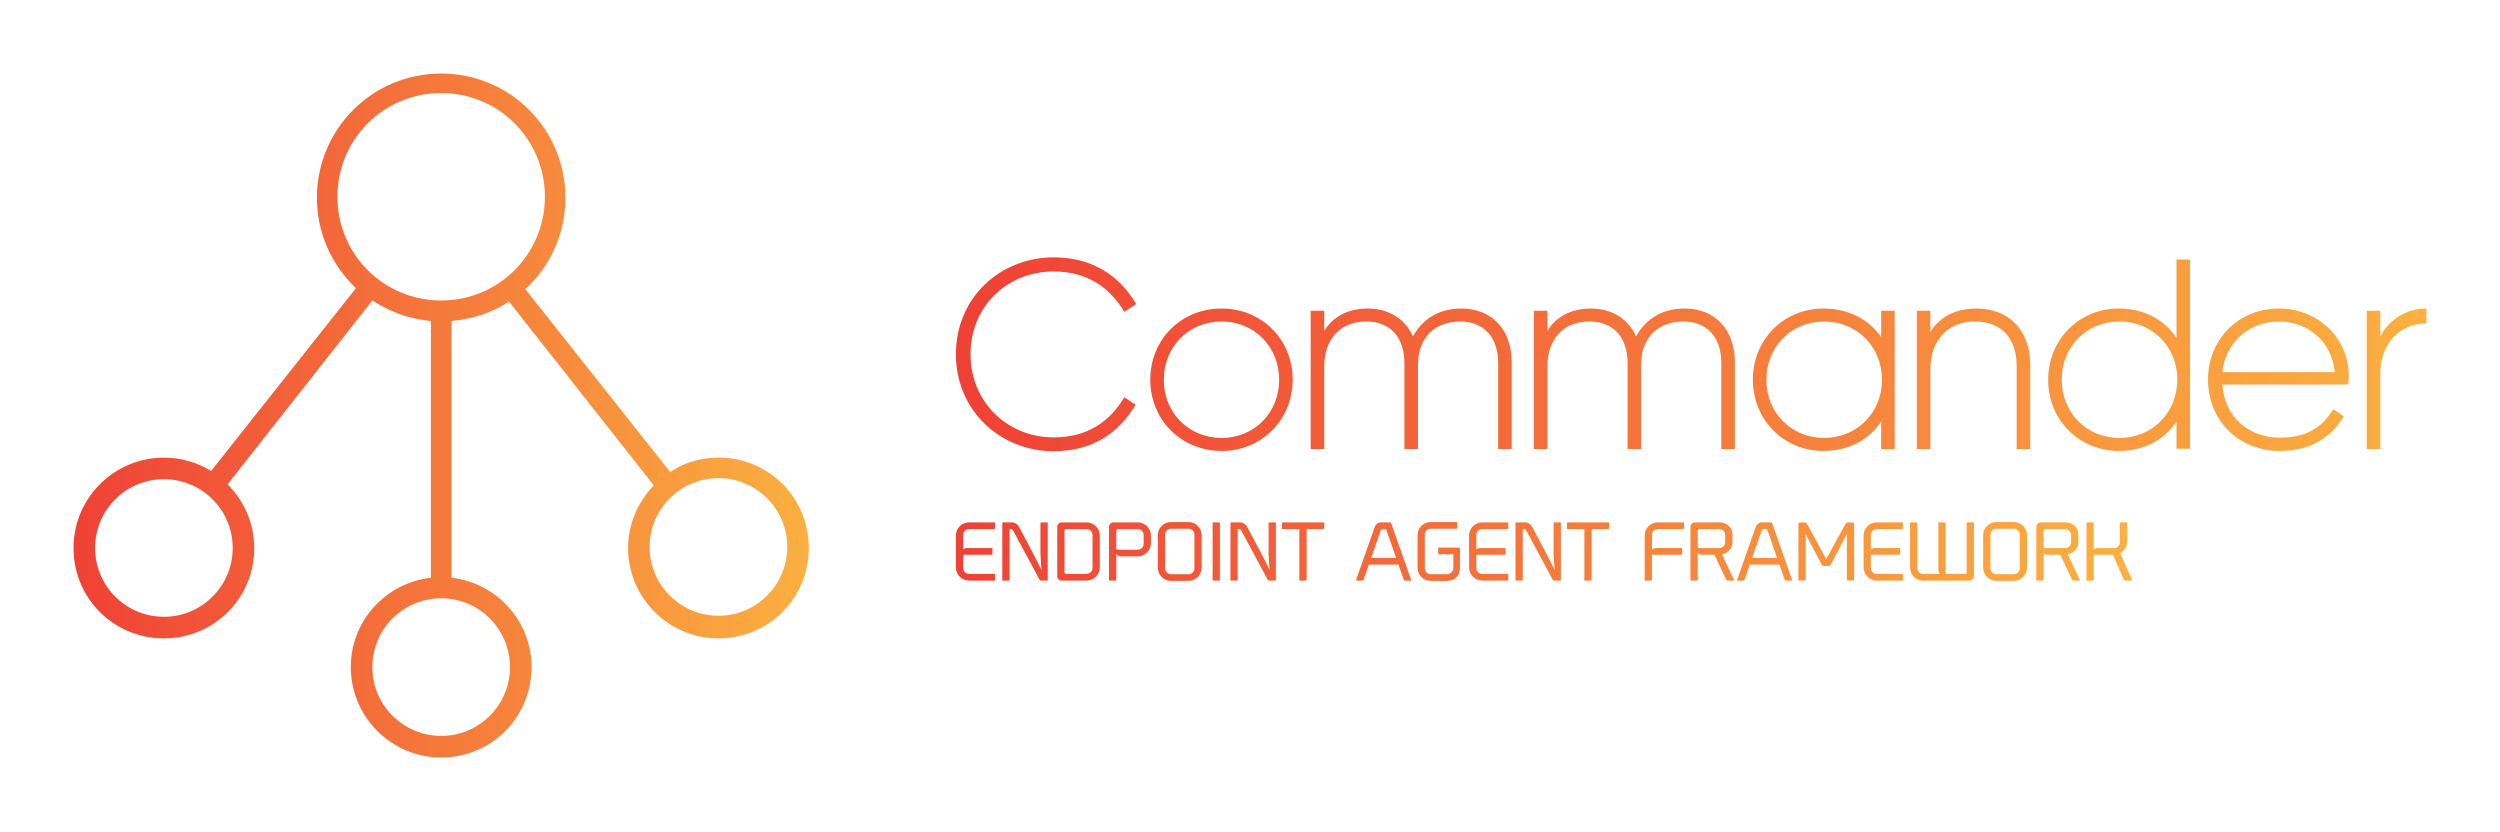
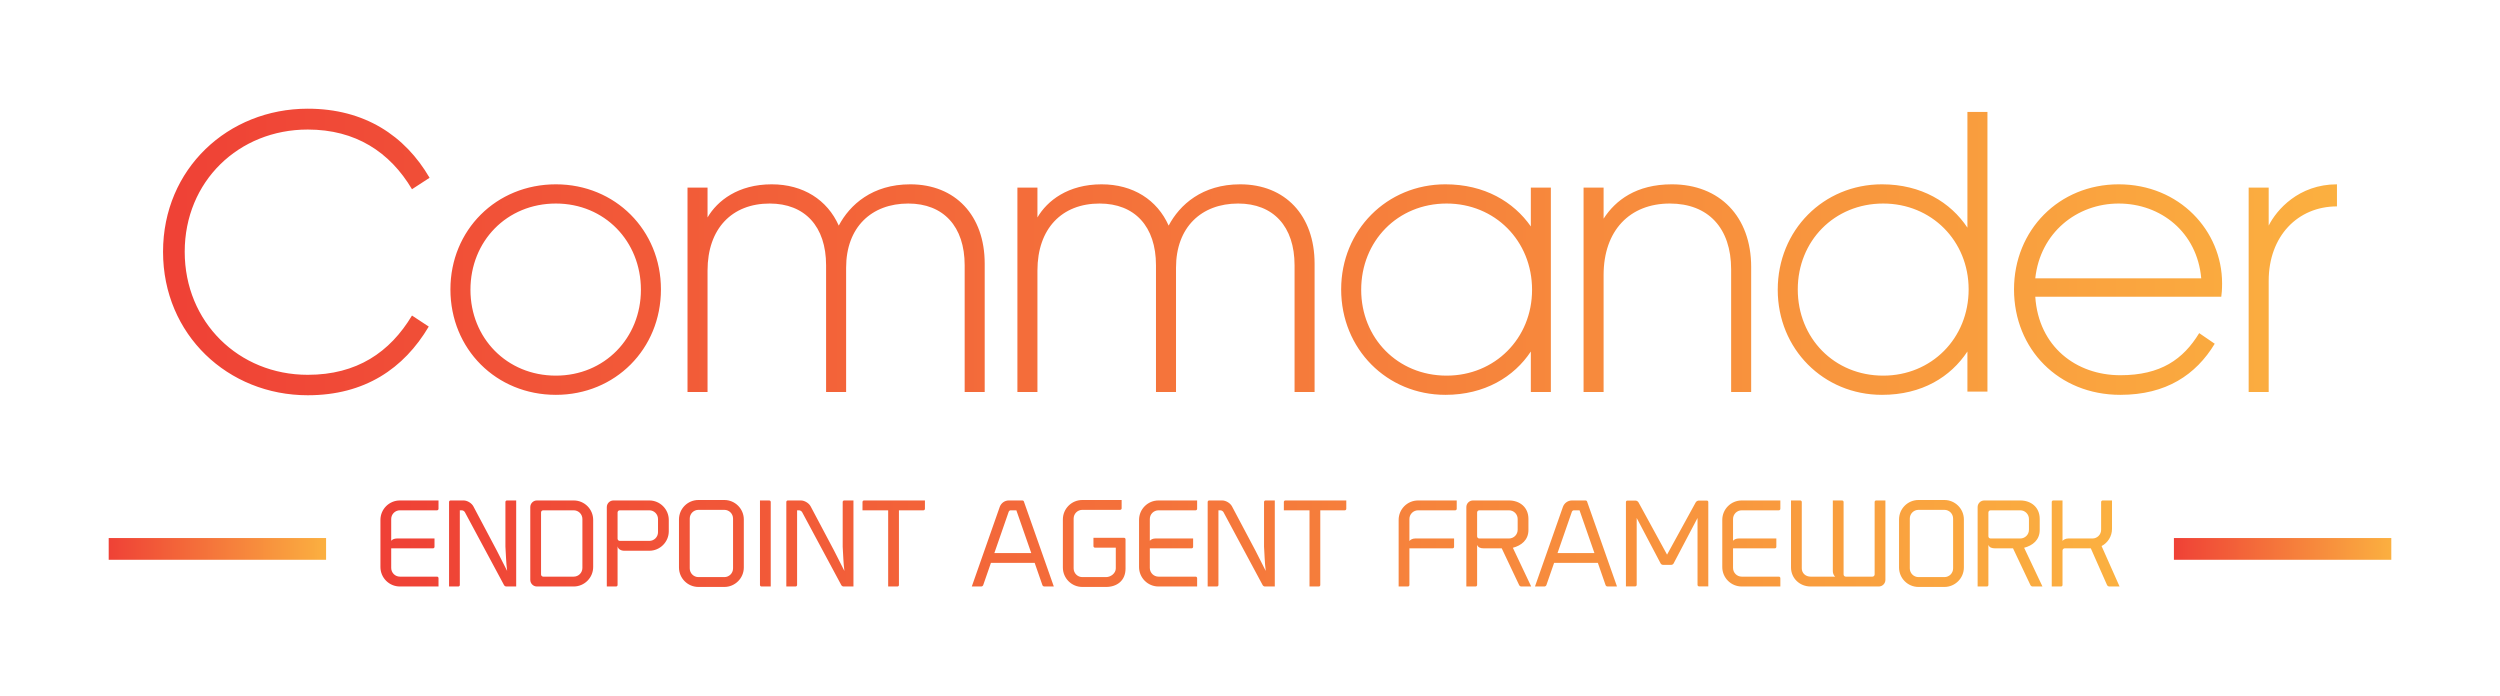
- <svg xmlns="http://www.w3.org/2000/svg" version="1.1" width="3187.5" height="1059.532" viewBox="0 0 3187.5 1059.532">
-   <g transform="scale(9.375) translate(10, 10)">
-     <defs id="SvgjsDefs1746">
-       <linearGradient id="SvgjsLinearGradient1753">
-         <stop id="SvgjsStop1754" stop-color="#ef4136" offset="0" />
-         <stop id="SvgjsStop1755" stop-color="#fbb040" offset="1" />
+ <svg xmlns="http://www.w3.org/2000/svg" version="1.1" width="3285.714" height="914.278" viewBox="0 0 3285.714 914.278">
+   <g transform="scale(14.28571) translate(10, 10)">
+     <defs id="SvgjsDefs1832">
+       <linearGradient id="SvgjsLinearGradient1839">
+         <stop id="SvgjsStop1840" stop-color="#ef4136" offset="0" />
+         <stop id="SvgjsStop1841" stop-color="#fbb040" offset="1" />
      </linearGradient>
-       <linearGradient id="SvgjsLinearGradient1756">
-         <stop id="SvgjsStop1757" stop-color="#ef4136" offset="0" />
-         <stop id="SvgjsStop1758" stop-color="#fbb040" offset="1" />
+       <linearGradient id="SvgjsLinearGradient1842">
+         <stop id="SvgjsStop1843" stop-color="#ef4136" offset="0" />
+         <stop id="SvgjsStop1844" stop-color="#fbb040" offset="1" />
      </linearGradient>
-       <linearGradient id="SvgjsLinearGradient1759">
-         <stop id="SvgjsStop1760" stop-color="#ef4136" offset="0" />
-         <stop id="SvgjsStop1761" stop-color="#fbb040" offset="1" />
+       <linearGradient id="SvgjsLinearGradient1845">
+         <stop id="SvgjsStop1846" stop-color="#ef4136" offset="0" />
+         <stop id="SvgjsStop1847" stop-color="#fbb040" offset="1" />
      </linearGradient>
    </defs>
-     <g id="SvgjsG1747" featureKey="symbolFeature-0" transform="matrix(1.396648,0,0,1.396648,-19.8324,-23.46368)" fill="url(#SvgjsLinearGradient1753)">
-       <path d="M41.7,37.7L27.6,55.5c-1.3-0.8-2.9-1.3-4.6-1.3c-4.8,0-8.8,3.9-8.8,8.8s3.9,8.8,8.8,8.8s8.8-3.9,8.8-8.8  c0-2.4-1-4.6-2.6-6.2l14.1-17.9c1.7,1.1,3.6,1.8,5.7,2v25c-4.4,0.5-7.8,4.2-7.8,8.7c0,4.8,3.9,8.8,8.8,8.8s8.8-3.9,8.8-8.8  c0-4.5-3.4-8.2-7.8-8.7v-25c2-0.2,4-0.8,5.6-1.9l14.1,17.9c-1.5,1.6-2.5,3.7-2.5,6.1c0,4.8,3.9,8.8,8.8,8.8s8.8-3.9,8.8-8.8  s-3.9-8.8-8.8-8.8c-1.7,0-3.4,0.5-4.7,1.4L58.2,37.8c2.4-2.2,3.9-5.4,3.9-8.9c0-6.7-5.4-12.1-12.1-12.1s-12.1,5.4-12.1,12.1  C37.9,32.3,39.3,35.4,41.7,37.7z M29.7,63c0,3.7-3,6.7-6.7,6.7s-6.7-3-6.7-6.7s3-6.7,6.7-6.7S29.7,59.3,29.7,63z M77,56.2  c3.7,0,6.7,3,6.7,6.7s-3,6.7-6.7,6.7s-6.7-3-6.7-6.7S73.3,56.2,77,56.2z M56.7,74.6c0,3.7-3,6.7-6.7,6.7s-6.7-3-6.7-6.7  c0-3.7,3-6.7,6.7-6.7c0,0,0,0,0,0c0,0,0,0,0,0C53.7,67.9,56.7,70.9,56.7,74.6z M50,18.7c5.6,0,10.1,4.5,10.1,10.1S55.6,38.9,50,38.9  s-10.1-4.5-10.1-10.1S44.4,18.7,50,18.7z" />
+     <g id="SvgjsG1833" featureKey="textGroupContainer" transform="matrix(1,0,0,1,0,3)" fill="url(#SvgjsLinearGradient1839)">
+       <rect y="0" x="0" height="1" width="1" opacity="0" />
+       <rect y="36.5" x="0" width="20" height="2" />
+       <rect y="36.5" x="190" width="20" height="2" />
    </g>
-     <g id="SvgjsG1748" featureKey="nameFeature-0" transform="matrix(0.9402031,0,0,0.9402031,118.8718,13.4543)" fill="url(#SvgjsLinearGradient1756)">
+     <g id="SvgjsG1834" featureKey="nameFeature-0" transform="matrix(0.9402031,0,0,0.9402031,3.871757,-11.5457)" fill="url(#SvgjsLinearGradient1842)">
      <path d="M15.36 14.32 c-6.76 0 -12.04 5.08 -12.04 11.96 s5.28 12.04 12.04 12.04 c4.8 0 8.04 -2.2 10.2 -5.8 l1.64 1.08 c-2.44 4.12 -6.28 6.72 -11.84 6.72 c-7.8 0 -14.16 -5.92 -14.16 -14.04 s6.36 -14 14.16 -14 c5.56 0 9.52 2.64 11.92 6.76 l-1.72 1.12 c-2.16 -3.64 -5.52 -5.84 -10.2 -5.84 z M39.64 19.68 c5.8 0 10.28 4.48 10.28 10.28 c0 5.84 -4.48 10.32 -10.28 10.32 c-5.84 0 -10.32 -4.48 -10.32 -10.32 c0 -5.8 4.48 -10.28 10.32 -10.28 z M39.64 21.56 c-4.8 0 -8.36 3.68 -8.36 8.44 c0 4.72 3.56 8.4 8.36 8.4 c4.76 0 8.32 -3.68 8.32 -8.4 c0 -4.76 -3.56 -8.44 -8.32 -8.44 z M54.48 20 l0 2.92 c0.96 -1.64 3 -3.24 6.28 -3.24 c3.08 0 5.44 1.52 6.56 4.04 c1.08 -2.04 3.28 -4.04 7 -4.04 c4.4 0 7.28 3.04 7.28 7.76 l0 12.56 l-1.96 0 l0 -12.4 c0 -3.8 -2.08 -6.04 -5.52 -6.04 c-3.6 0 -6.08 2.32 -6.08 6.28 l0 12.16 l-1.96 0 l0 -12.4 c0 -3.8 -2.08 -6.04 -5.52 -6.04 c-3.68 0 -6.08 2.44 -6.08 6.56 l0 11.88 l-1.96 0 l0 -20 l1.96 0 z M86.76 20 l0 2.92 c0.96 -1.64 3 -3.24 6.28 -3.24 c3.08 0 5.44 1.52 6.56 4.04 c1.08 -2.04 3.28 -4.04 7 -4.04 c4.4 0 7.28 3.04 7.28 7.76 l0 12.56 l-1.96 0 l0 -12.4 c0 -3.8 -2.08 -6.04 -5.52 -6.04 c-3.6 0 -6.08 2.32 -6.08 6.28 l0 12.16 l-1.96 0 l0 -12.4 c0 -3.8 -2.08 -6.04 -5.52 -6.04 c-3.68 0 -6.08 2.44 -6.08 6.56 l0 11.88 l-1.96 0 l0 -20 l1.96 0 z M126.8 21.56 c-4.8 0 -8.36 3.68 -8.36 8.44 c0 4.72 3.56 8.4 8.36 8.4 c4.72 0 8.36 -3.64 8.36 -8.4 c0 -4.8 -3.64 -8.44 -8.36 -8.44 z M135.04 40 l0 -3.96 c-1.64 2.48 -4.52 4.24 -8.36 4.24 c-5.72 0 -10.2 -4.48 -10.2 -10.32 c0 -5.8 4.48 -10.28 10.2 -10.28 c3.84 0 6.68 1.72 8.36 4.12 l0 -3.8 l1.96 0 l0 20 l-1.96 0 z M148.84 19.68 c4.68 0 7.76 3.16 7.76 8.08 l0 12.24 l-1.96 0 l0 -12 c0 -4.04 -2.24 -6.44 -6 -6.44 c-3.92 0 -6.48 2.64 -6.48 7 l0 11.44 l-1.96 0 l0 -20 l1.96 0 l0 3.04 c1.16 -1.8 3.2 -3.36 6.68 -3.36 z M169.52 38.4 c4.72 0 8.36 -3.64 8.36 -8.44 c0 -4.76 -3.64 -8.4 -8.36 -8.4 c-4.8 0 -8.36 3.68 -8.36 8.4 c0 4.76 3.56 8.44 8.36 8.44 z M177.76 39.96 l0 -3.92 c-1.64 2.48 -4.44 4.24 -8.36 4.24 c-5.72 0 -10.2 -4.48 -10.2 -10.28 c0 -5.84 4.48 -10.32 10.2 -10.32 c3.84 0 6.72 1.76 8.36 4.24 l0 -11.32 l1.96 0 l0 27.36 l-1.96 0 z M201.96 35.28 c-1.84 3.04 -4.76 5 -9.24 5 c-6.04 0 -10.4 -4.48 -10.4 -10.32 c0 -5.8 4.4 -10.28 10.24 -10.28 c5.96 0 10.12 4.56 10.12 9.68 c0 0.64 -0.04 1.08 -0.08 1.32 l-18.2 0 c0.32 4.88 4 7.68 8.32 7.68 c3.96 0 6.16 -1.56 7.72 -4.12 z M192.56 21.56 c-4.08 0 -7.68 2.84 -8.16 7.32 l16.24 0 c-0.4 -4.52 -3.96 -7.32 -8.08 -7.32 z M213.92 19.68 l0 2.16 c-3.84 0 -6.68 2.92 -6.68 7.28 l0 10.88 l-1.96 0 l0 -20 l1.96 0 l0 3.72 c0.76 -1.52 2.92 -4.04 6.68 -4.04 z" />
    </g>
-     <g id="SvgjsG1749" featureKey="sloganFeature-0" transform="matrix(0.5269745,0,0,0.5269745,119.3676,58.41782)" fill="url(#SvgjsLinearGradient1759)">
+     <g id="SvgjsG1835" featureKey="sloganFeature-0" transform="matrix(0.5269745,0,0,0.5269745,24.36763,33.41782)" fill="url(#SvgjsLinearGradient1845)">
      <path d="M4.6 6.7 c-0.84 0 -1.52 0.68 -1.52 1.52 l0 3.8 c0.2 -0.24 0.56 -0.4 0.98 -0.4 l6.58 0 l0 1.46 c0 0.14 -0.12 0.26 -0.26 0.26 l-7.3 0 l0 3.42 c0 0.84 0.68 1.52 1.52 1.52 l6.48 0 c0.14 0 0.26 0.12 0.26 0.26 l0 1.46 l-6.74 0 c-1.88 0 -3.4 -1.52 -3.4 -3.4 l0 -8.22 c0 -1.88 1.52 -3.4 3.4 -3.4 l6.74 0 l0 1.46 c0 0.14 -0.12 0.26 -0.26 0.26 l-6.48 0 z M21.5 13.7 l1.82 3.58 c-0.2 -1.56 -0.2 -2.82 -0.3 -4.24 l0 -7.8 c0 -0.14 0.12 -0.26 0.26 -0.26 l1.62 0 l0 15.02 l-1.74 0 c-0.14 0 -0.32 -0.12 -0.38 -0.24 l-6.84 -12.74 c-0.1 -0.18 -0.34 -0.32 -0.54 -0.32 l-0.34 0 l0 13.04 c0 0.14 -0.12 0.26 -0.26 0.26 l-1.62 0 l0 -14.76 c0 -0.14 0.12 -0.26 0.26 -0.26 l2.28 0 c0.64 0 1.4 0.46 1.7 1.02 z M28.52 20 c-0.64 0 -1.16 -0.52 -1.16 -1.16 l0 -12.7 c0 -0.64 0.52 -1.16 1.16 -1.16 l6.42 0 c1.88 0 3.4 1.52 3.4 3.4 l0 8.22 c0 1.86 -1.52 3.4 -3.4 3.4 l-6.42 0 z M29.62 18.28 l5.32 0 c0.84 0 1.52 -0.68 1.52 -1.52 l0 -8.54 c0 -0.84 -0.68 -1.52 -1.52 -1.52 l-5.32 0 c-0.22 0 -0.38 0.16 -0.38 0.38 l0 10.82 c0 0.2 0.16 0.38 0.38 0.38 z M48.14 4.98 c1.88 0 3.4 1.54 3.4 3.4 l0 1.98 c0 1.86 -1.52 3.4 -3.4 3.4 l-4.38 0 c-0.62 0 -1.12 -0.36 -1.16 -0.8 l0 6.78 c0 0.14 -0.12 0.26 -0.26 0.26 l-1.62 0 l0 -13.86 c0 -0.64 0.52 -1.16 1.16 -1.16 l6.26 0 z M49.66 10.52 l0 -2.3 c0 -0.84 -0.68 -1.52 -1.52 -1.52 l-5.16 0 c-0.22 0 -0.38 0.18 -0.38 0.38 l0 4.58 c0 0.2 0.18 0.38 0.38 0.38 l0.02 0 l5.14 0 c0.84 0 1.52 -0.68 1.52 -1.52 z M61.24 20.08 l-4.52 0 c-1.88 0 -3.4 -1.52 -3.4 -3.4 l0 -8.38 c0 -1.88 1.52 -3.4 3.4 -3.4 l4.52 0 c1.86 0 3.4 1.52 3.4 3.4 l0 8.38 c0 1.88 -1.54 3.4 -3.4 3.4 z M56.72 6.62 c-0.84 0 -1.52 0.68 -1.52 1.52 l0 8.7 c0 0.84 0.68 1.52 1.52 1.52 l4.52 0 c0.84 0 1.52 -0.68 1.52 -1.52 l0 -8.7 c0 -0.84 -0.68 -1.52 -1.52 -1.52 l-4.52 0 z M67.72 20 c-0.14 0 -0.26 -0.12 -0.26 -0.26 l0 -14.76 l1.62 0 c0.14 0 0.26 0.12 0.26 0.26 l0 14.76 l-1.62 0 z M80.38 13.7 l1.82 3.58 c-0.2 -1.56 -0.2 -2.82 -0.3 -4.24 l0 -7.8 c0 -0.14 0.12 -0.26 0.26 -0.26 l1.62 0 l0 15.02 l-1.74 0 c-0.14 0 -0.32 -0.12 -0.38 -0.24 l-6.84 -12.74 c-0.1 -0.18 -0.34 -0.32 -0.54 -0.32 l-0.34 0 l0 13.04 c0 0.14 -0.12 0.26 -0.26 0.26 l-1.62 0 l0 -14.76 c0 -0.14 0.12 -0.26 0.26 -0.26 l2.28 0 c0.64 0 1.4 0.46 1.7 1.02 z M85.62 4.98 l10.64 0 l0 1.46 c0 0.14 -0.12 0.26 -0.26 0.26 l-4.28 0 l0 13.04 c0 0.14 -0.1 0.26 -0.26 0.26 l-1.62 0 l0 -13.3 l-4.48 0 l0 -1.46 c0 -0.14 0.12 -0.26 0.26 -0.26 z M113.52 5.12 l5.24 14.88 l-1.64 0 c-0.18 0 -0.32 -0.12 -0.36 -0.26 l-1.34 -3.86 l-7.64 0 l-1.34 3.86 c-0.04 0.14 -0.2 0.26 -0.36 0.26 l-1.64 0 l4.88 -13.9 c0.24 -0.66 0.86 -1.12 1.58 -1.12 l2.38 0 c0.1 0 0.2 0.06 0.24 0.14 z M108.38 14.16 l6.44 0 l-2.6 -7.46 l-0.98 0 c-0.16 0 -0.3 0.1 -0.36 0.26 z M123.74 20.08 c-1.88 0 -3.4 -1.52 -3.4 -3.4 l0 -8.38 c0 -1.88 1.52 -3.4 3.4 -3.4 l6.86 0 l0 1.46 c0 0.14 -0.12 0.26 -0.28 0.26 l-6.58 0 c-0.84 0 -1.52 0.68 -1.52 1.52 l0 8.7 c0 0.84 0.68 1.52 1.52 1.52 l4.14 0 c0.84 0 1.7 -0.68 1.7 -1.52 l0 -3.62 l-3.64 0 c-0.14 0 -0.26 -0.12 -0.26 -0.26 l0 -1.46 l5.34 0 c0.14 0 0.26 0.12 0.26 0.26 l0 5.12 c0 2.12 -1.52 3.2 -3.4 3.2 l-4.14 0 z M137.04 6.7 c-0.84 0 -1.52 0.68 -1.52 1.52 l0 3.8 c0.2 -0.24 0.56 -0.4 0.98 -0.4 l6.58 0 l0 1.46 c0 0.14 -0.12 0.26 -0.26 0.26 l-7.3 0 l0 3.42 c0 0.84 0.68 1.52 1.52 1.52 l6.48 0 c0.14 0 0.26 0.12 0.26 0.26 l0 1.46 l-6.74 0 c-1.88 0 -3.4 -1.52 -3.4 -3.4 l0 -8.22 c0 -1.88 1.52 -3.4 3.4 -3.4 l6.74 0 l0 1.46 c0 0.14 -0.12 0.26 -0.26 0.26 l-6.48 0 z M153.94 13.7 l1.82 3.58 c-0.2 -1.56 -0.2 -2.82 -0.3 -4.24 l0 -7.8 c0 -0.14 0.12 -0.26 0.26 -0.26 l1.62 0 l0 15.02 l-1.74 0 c-0.14 0 -0.32 -0.12 -0.38 -0.24 l-6.84 -12.74 c-0.1 -0.18 -0.34 -0.32 -0.54 -0.32 l-0.34 0 l0 13.04 c0 0.14 -0.12 0.26 -0.26 0.26 l-1.62 0 l0 -14.76 c0 -0.14 0.12 -0.26 0.26 -0.26 l2.28 0 c0.64 0 1.4 0.46 1.7 1.02 z M159.18 4.98 l10.64 0 l0 1.46 c0 0.14 -0.12 0.26 -0.26 0.26 l-4.28 0 l0 13.04 c0 0.14 -0.1 0.26 -0.26 0.26 l-1.62 0 l0 -13.3 l-4.48 0 l0 -1.46 c0 -0.14 0.12 -0.26 0.26 -0.26 z M182.36 4.98 l6.74 0 l0 1.46 c0 0.14 -0.12 0.26 -0.26 0.26 l-6.48 0 c-0.84 0 -1.52 0.68 -1.52 1.52 l0 3.84 c0.2 -0.26 0.58 -0.44 1 -0.44 l6.8 0 l0 1.46 c0 0.14 -0.12 0.26 -0.26 0.26 l-7.54 0 l0 6.4 c0 0.14 -0.12 0.26 -0.26 0.26 l-1.62 0 l0 -11.62 c0 -1.88 1.52 -3.4 3.4 -3.4 z M192.7 12.8 l-0.04 0 l0 6.94 c0 0.14 -0.12 0.26 -0.26 0.26 l-1.62 0 l0 -13.86 c0 -0.64 0.52 -1.16 1.16 -1.16 l6.28 0 c1.88 0 3.4 1.18 3.4 3.22 l0 1.94 c0 1.76 -1.26 2.72 -2.72 3.1 l3.2 6.76 l-1.74 0 c-0.14 0 -0.3 -0.12 -0.36 -0.24 l-3.04 -6.42 l-2.56 0 l-0.58 0 c-0.56 0 -0.98 -0.16 -1.12 -0.54 z M193.04 11.62 l5.18 0 c0.84 0 1.52 -0.68 1.52 -1.52 l0 -1.88 c0 -0.84 -0.68 -1.52 -1.52 -1.52 l-5.18 0 c-0.22 0 -0.38 0.18 -0.38 0.38 l0 4.16 c0 0.22 0.18 0.38 0.38 0.38 z M211.84 5.12 l5.24 14.88 l-1.64 0 c-0.18 0 -0.32 -0.12 -0.36 -0.26 l-1.34 -3.86 l-7.64 0 l-1.34 3.86 c-0.04 0.14 -0.2 0.26 -0.36 0.26 l-1.64 0 l4.88 -13.9 c0.24 -0.66 0.86 -1.12 1.58 -1.12 l2.38 0 c0.1 0 0.2 0.06 0.24 0.14 z M206.7 14.16 l6.44 0 l-2.6 -7.46 l-0.98 0 c-0.16 0 -0.3 0.1 -0.36 0.26 z M220.3 5 c0.2 0 0.44 0.14 0.54 0.32 l4.98 9.12 l5 -9.12 c0.1 -0.18 0.34 -0.32 0.54 -0.32 l1.4 0 c0.14 0 0.26 0.1 0.26 0.26 l0 14.72 l-1.62 0 c-0.14 0 -0.26 -0.12 -0.26 -0.26 l0 -11.68 l-4.18 7.94 c-0.08 0.14 -0.24 0.24 -0.4 0.24 l-1.46 0 c-0.16 0 -0.32 -0.1 -0.4 -0.24 l-4.18 -7.94 l0 11.68 c0 0.14 -0.12 0.26 -0.26 0.26 l-1.62 0 l0 -14.72 c0 -0.16 0.12 -0.26 0.26 -0.26 l1.4 0 z M238.86 6.7 c-0.84 0 -1.52 0.68 -1.52 1.52 l0 3.8 c0.2 -0.24 0.56 -0.4 0.98 -0.4 l6.58 0 l0 1.46 c0 0.14 -0.12 0.26 -0.26 0.26 l-7.3 0 l0 3.42 c0 0.84 0.68 1.52 1.52 1.52 l6.48 0 c0.14 0 0.26 0.12 0.26 0.26 l0 1.46 l-6.74 0 c-1.88 0 -3.4 -1.52 -3.4 -3.4 l0 -8.22 c0 -1.88 1.52 -3.4 3.4 -3.4 l6.74 0 l0 1.46 c0 0.14 -0.12 0.26 -0.26 0.26 l-6.48 0 z M262.32 4.98 l1.62 0 l0 13.86 c0 0.64 -0.52 1.16 -1.16 1.16 l-11.9 0 c-1.92 0 -3.42 -1.46 -3.42 -3.32 l0 -11.7 l1.62 0 c0.14 0 0.26 0.12 0.26 0.26 l0 11.6 c0 0.82 0.66 1.44 1.54 1.44 l4.28 0 c-0.24 -0.22 -0.4 -0.56 -0.4 -0.96 l0 -12.34 l1.62 0 c0.14 0 0.26 0.12 0.26 0.26 l0 12.66 c0 0.2 0.16 0.38 0.38 0.38 l4.66 0 c0.2 0 0.38 -0.18 0.38 -0.38 l0 -12.66 c0 -0.14 0.12 -0.26 0.26 -0.26 z M274.24 20.08 l-4.52 0 c-1.88 0 -3.4 -1.52 -3.4 -3.4 l0 -8.38 c0 -1.88 1.52 -3.4 3.4 -3.4 l4.52 0 c1.86 0 3.4 1.52 3.4 3.4 l0 8.38 c0 1.88 -1.54 3.4 -3.4 3.4 z M269.72 6.62 c-0.84 0 -1.52 0.68 -1.52 1.52 l0 8.7 c0 0.84 0.68 1.52 1.52 1.52 l4.52 0 c0.84 0 1.52 -0.68 1.52 -1.52 l0 -8.7 c0 -0.84 -0.68 -1.52 -1.52 -1.52 l-4.52 0 z M281.96 12.8 l-0.04 0 l0 6.94 c0 0.14 -0.12 0.26 -0.26 0.26 l-1.62 0 l0 -13.86 c0 -0.64 0.52 -1.16 1.16 -1.16 l6.28 0 c1.88 0 3.4 1.18 3.4 3.22 l0 1.94 c0 1.76 -1.26 2.72 -2.72 3.1 l3.2 6.76 l-1.74 0 c-0.14 0 -0.3 -0.12 -0.36 -0.24 l-3.04 -6.42 l-2.56 0 l-0.58 0 c-0.56 0 -0.98 -0.16 -1.12 -0.54 z M282.3 11.62 l5.18 0 c0.84 0 1.52 -0.68 1.52 -1.52 l0 -1.88 c0 -0.84 -0.68 -1.52 -1.52 -1.52 l-5.18 0 c-0.22 0 -0.38 0.18 -0.38 0.38 l0 4.16 c0 0.22 0.18 0.38 0.38 0.38 z M301.68 12.94 l3.14 7.06 l-1.8 0 c-0.14 0 -0.32 -0.12 -0.38 -0.24 l-2.84 -6.42 l-4.56 0 c-0.2 0 -0.38 0.18 -0.38 0.38 l0 6.02 c0 0.14 -0.12 0.26 -0.26 0.26 l-1.62 0 l0 -14.76 c0 -0.14 0.12 -0.26 0.26 -0.26 l1.62 0 l0 7.06 c0.2 -0.24 0.58 -0.42 1 -0.42 l4.22 0 c0.84 0 1.52 -0.68 1.52 -1.52 l0 -4.86 c0 -0.14 0.12 -0.26 0.28 -0.26 l1.62 0 l0 4.96 c0 1.3 -0.74 2.44 -1.82 3 z" />
    </g>
  </g>
</svg>
